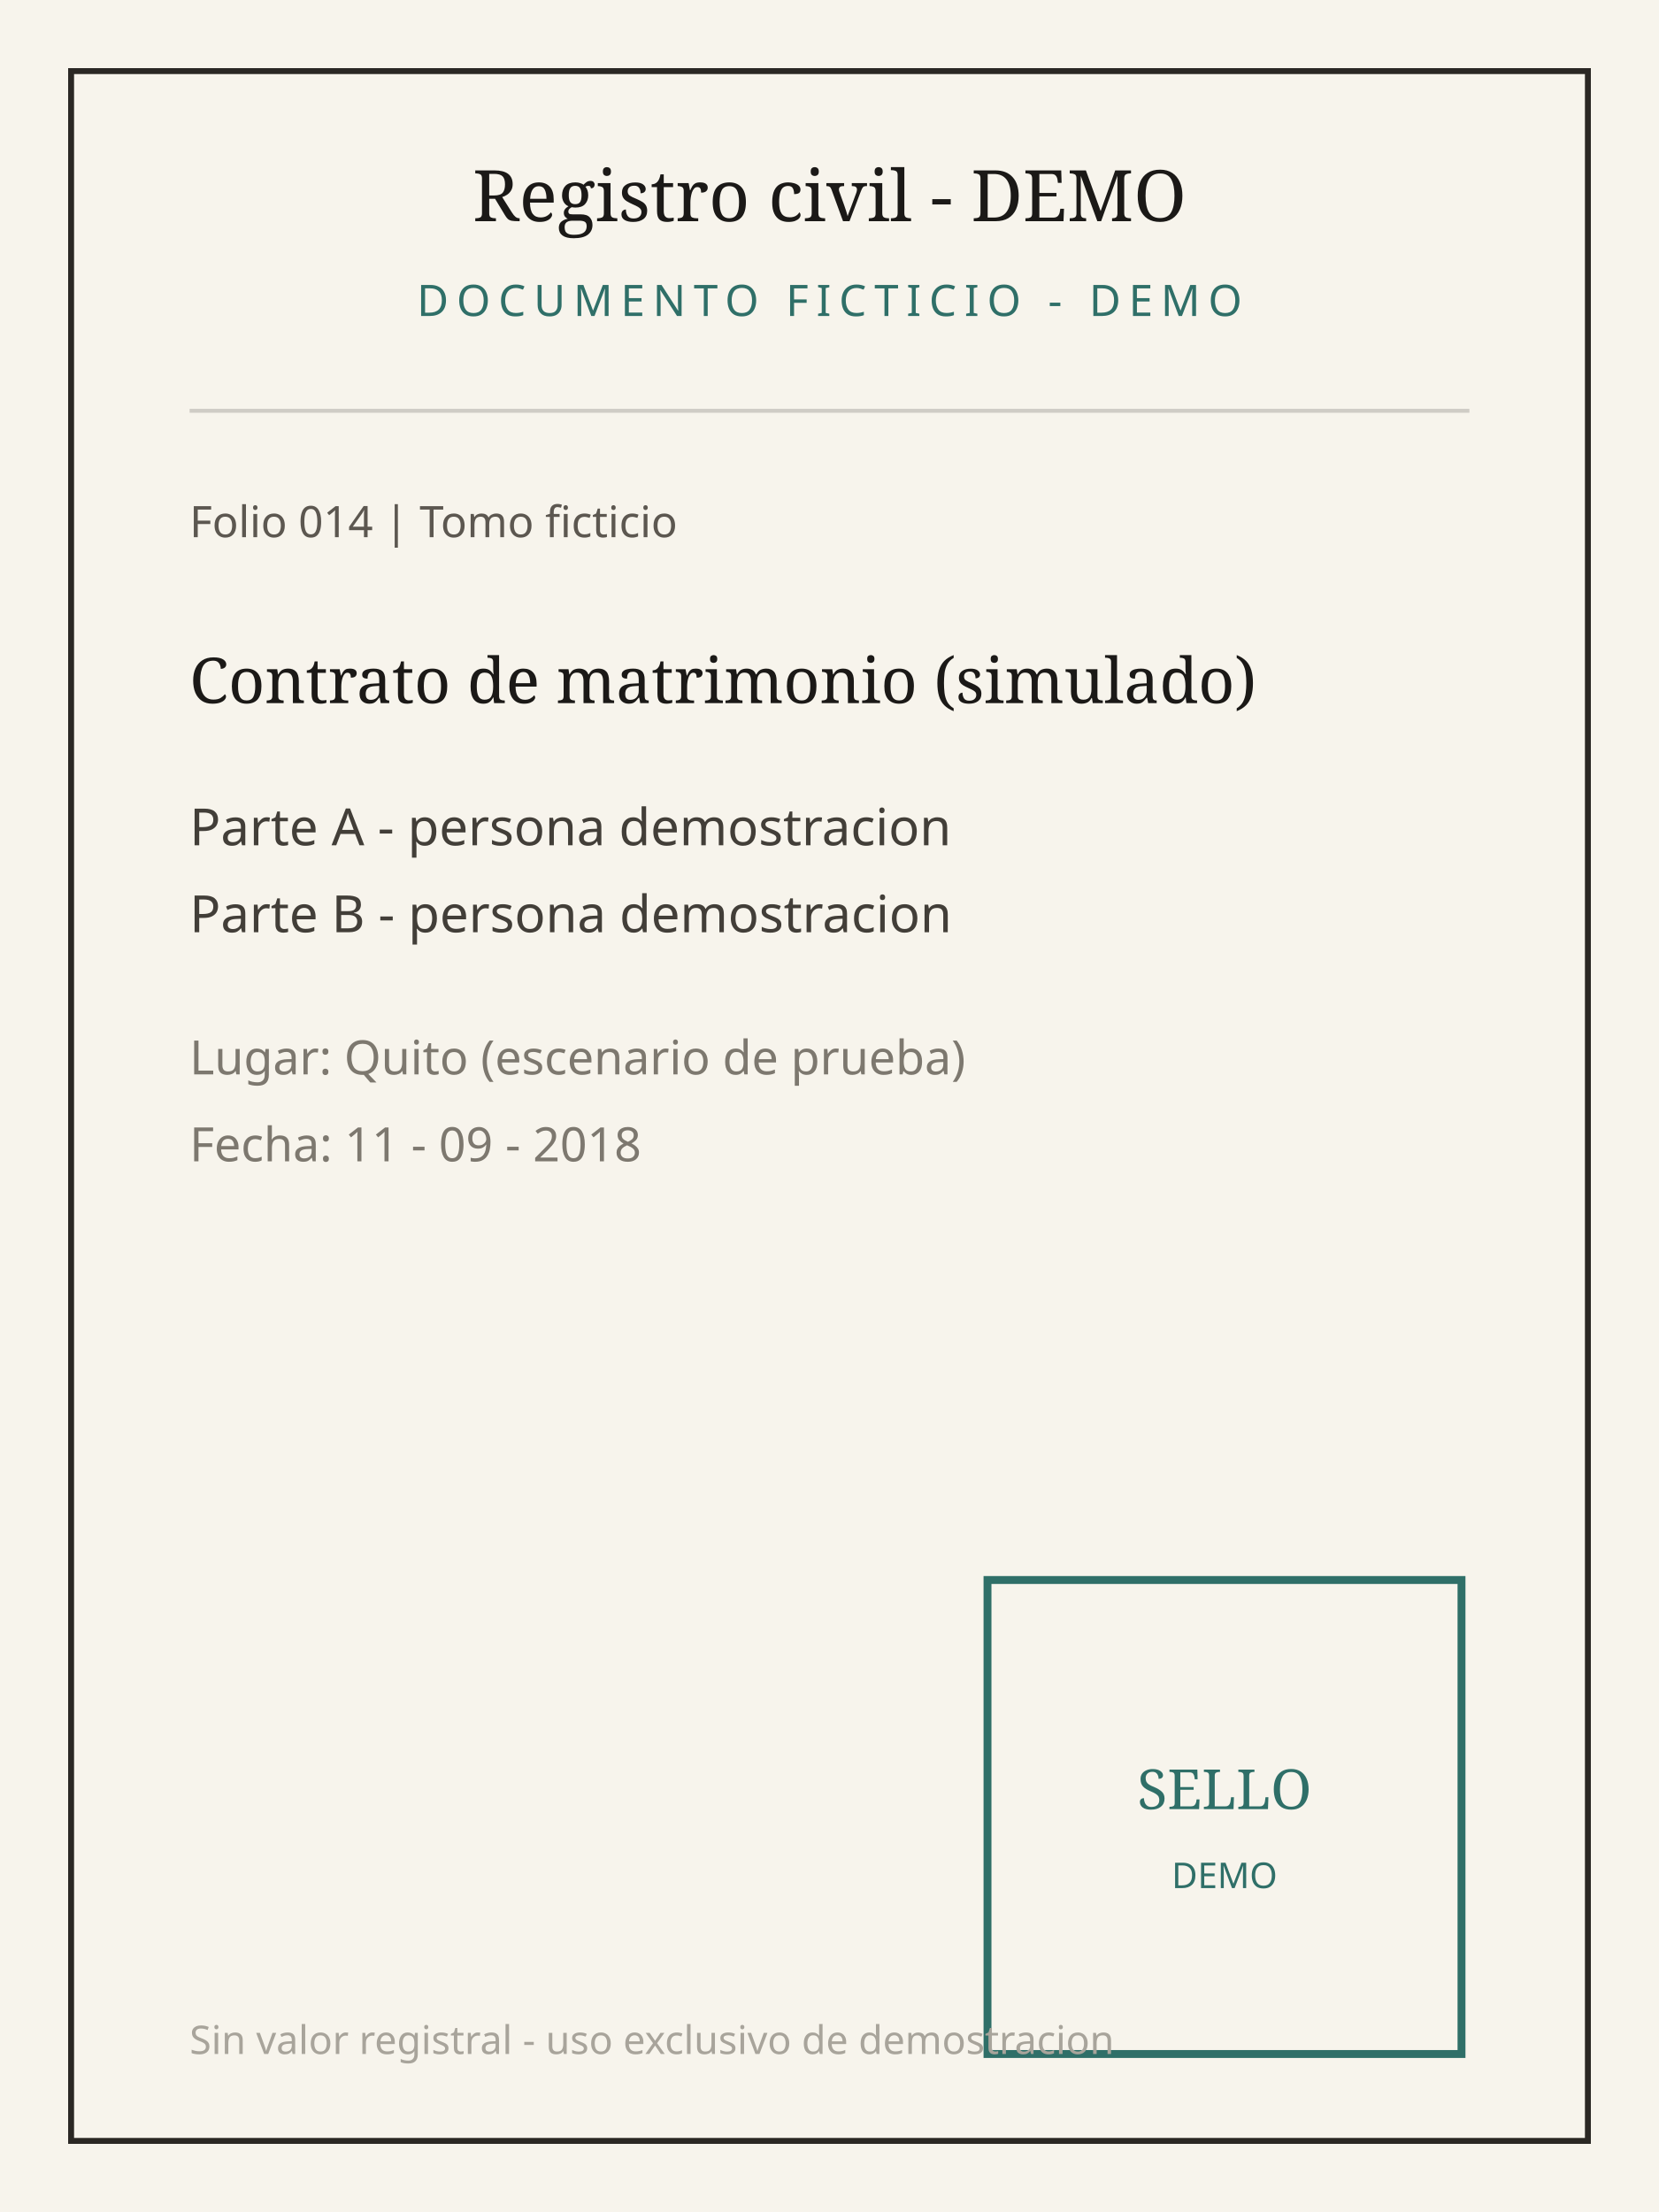
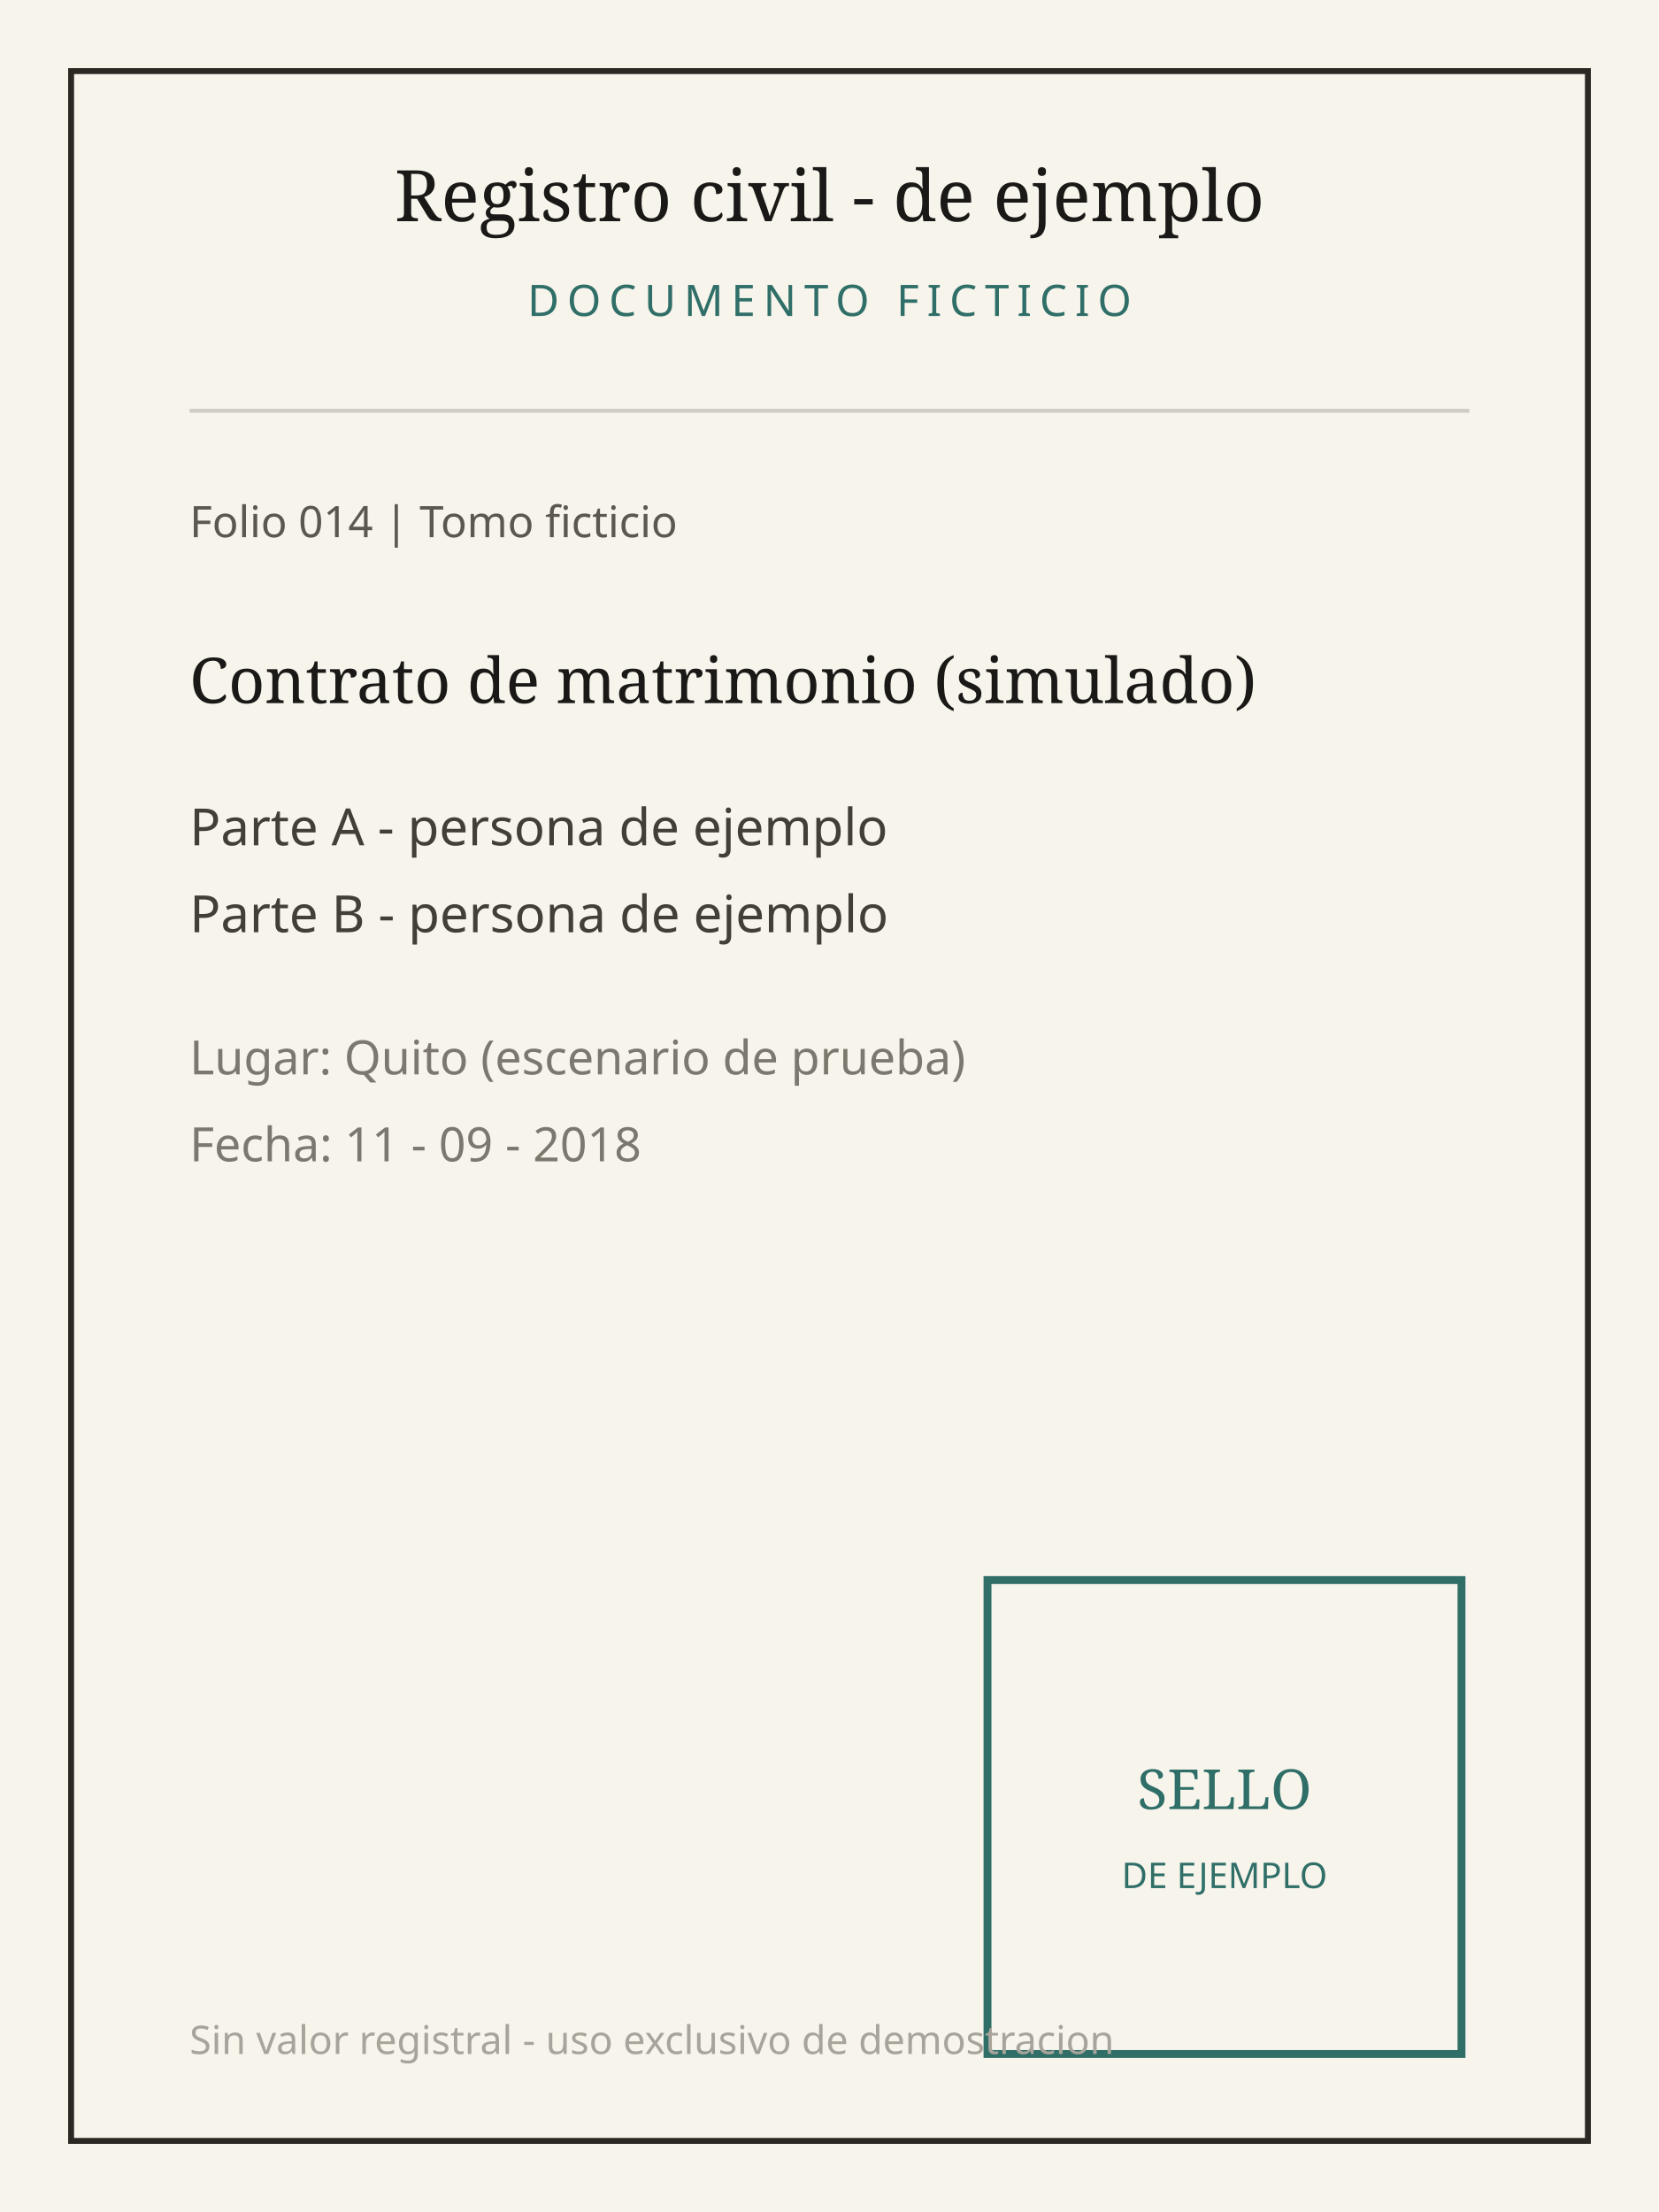
<svg xmlns="http://www.w3.org/2000/svg" width="420" height="560" viewBox="0 0 420 560" role="img" aria-labelledby="mrTitle mrDesc">
  <rect width="420" height="560" fill="#f7f4ec" />
  <rect x="18" y="18" width="384" height="524" fill="none" stroke="#2b2824" stroke-width="1.5" />
-   <text x="210" y="56" text-anchor="middle" font-family="Georgia, serif" font-size="18" fill="#1b1917">Registro civil - DEMO</text>
-   <text x="210" y="80" text-anchor="middle" font-family="system-ui, sans-serif" font-size="11" letter-spacing="2" fill="#2f6f68">DOCUMENTO FICTICIO - DEMO</text>
+   <text x="210" y="56" text-anchor="middle" font-family="Georgia, serif" font-size="18" fill="#1b1917">Registro civil - de ejemplo</text>
+   <text x="210" y="80" text-anchor="middle" font-family="system-ui, sans-serif" font-size="11" letter-spacing="2" fill="#2f6f68">DOCUMENTO FICTICIO</text>
  <line x1="48" y1="104" x2="372" y2="104" stroke="#cfccc5" />
  <text x="48" y="136" font-family="system-ui, sans-serif" font-size="11" fill="#5c5750">Folio 014 | Tomo ficticio</text>
  <text x="48" y="178" font-family="Georgia, serif" font-size="16" fill="#1b1917">Contrato de matrimonio (simulado)</text>
-   <text x="48" y="214" font-family="system-ui, sans-serif" font-size="13" fill="#423e38">Parte A - persona demostracion</text>
-   <text x="48" y="236" font-family="system-ui, sans-serif" font-size="13" fill="#423e38">Parte B - persona demostracion</text>
+   <text x="48" y="214" font-family="system-ui, sans-serif" font-size="13" fill="#423e38">Parte A - persona de ejemplo</text>
+   <text x="48" y="236" font-family="system-ui, sans-serif" font-size="13" fill="#423e38">Parte B - persona de ejemplo</text>
  <text x="48" y="272" font-family="system-ui, sans-serif" font-size="12" fill="#7d786f">Lugar: Quito (escenario de prueba)</text>
  <text x="48" y="294" font-family="system-ui, sans-serif" font-size="12" fill="#7d786f">Fecha: 11 - 09 - 2018</text>
  <rect x="250" y="400" width="120" height="120" fill="none" stroke="#2f6f68" stroke-width="2" />
  <text x="310" y="458" text-anchor="middle" font-family="Georgia, serif" font-size="14" fill="#2f6f68">SELLO</text>
-   <text x="310" y="478" text-anchor="middle" font-family="system-ui, sans-serif" font-size="9" fill="#2f6f68">DEMO</text>
+   <text x="310" y="478" text-anchor="middle" font-family="system-ui, sans-serif" font-size="9" fill="#2f6f68">DE EJEMPLO</text>
  <text x="48" y="520" font-family="system-ui, sans-serif" font-size="10" fill="#a8a49b">Sin valor registral - uso exclusivo de demostracion</text>
</svg>
